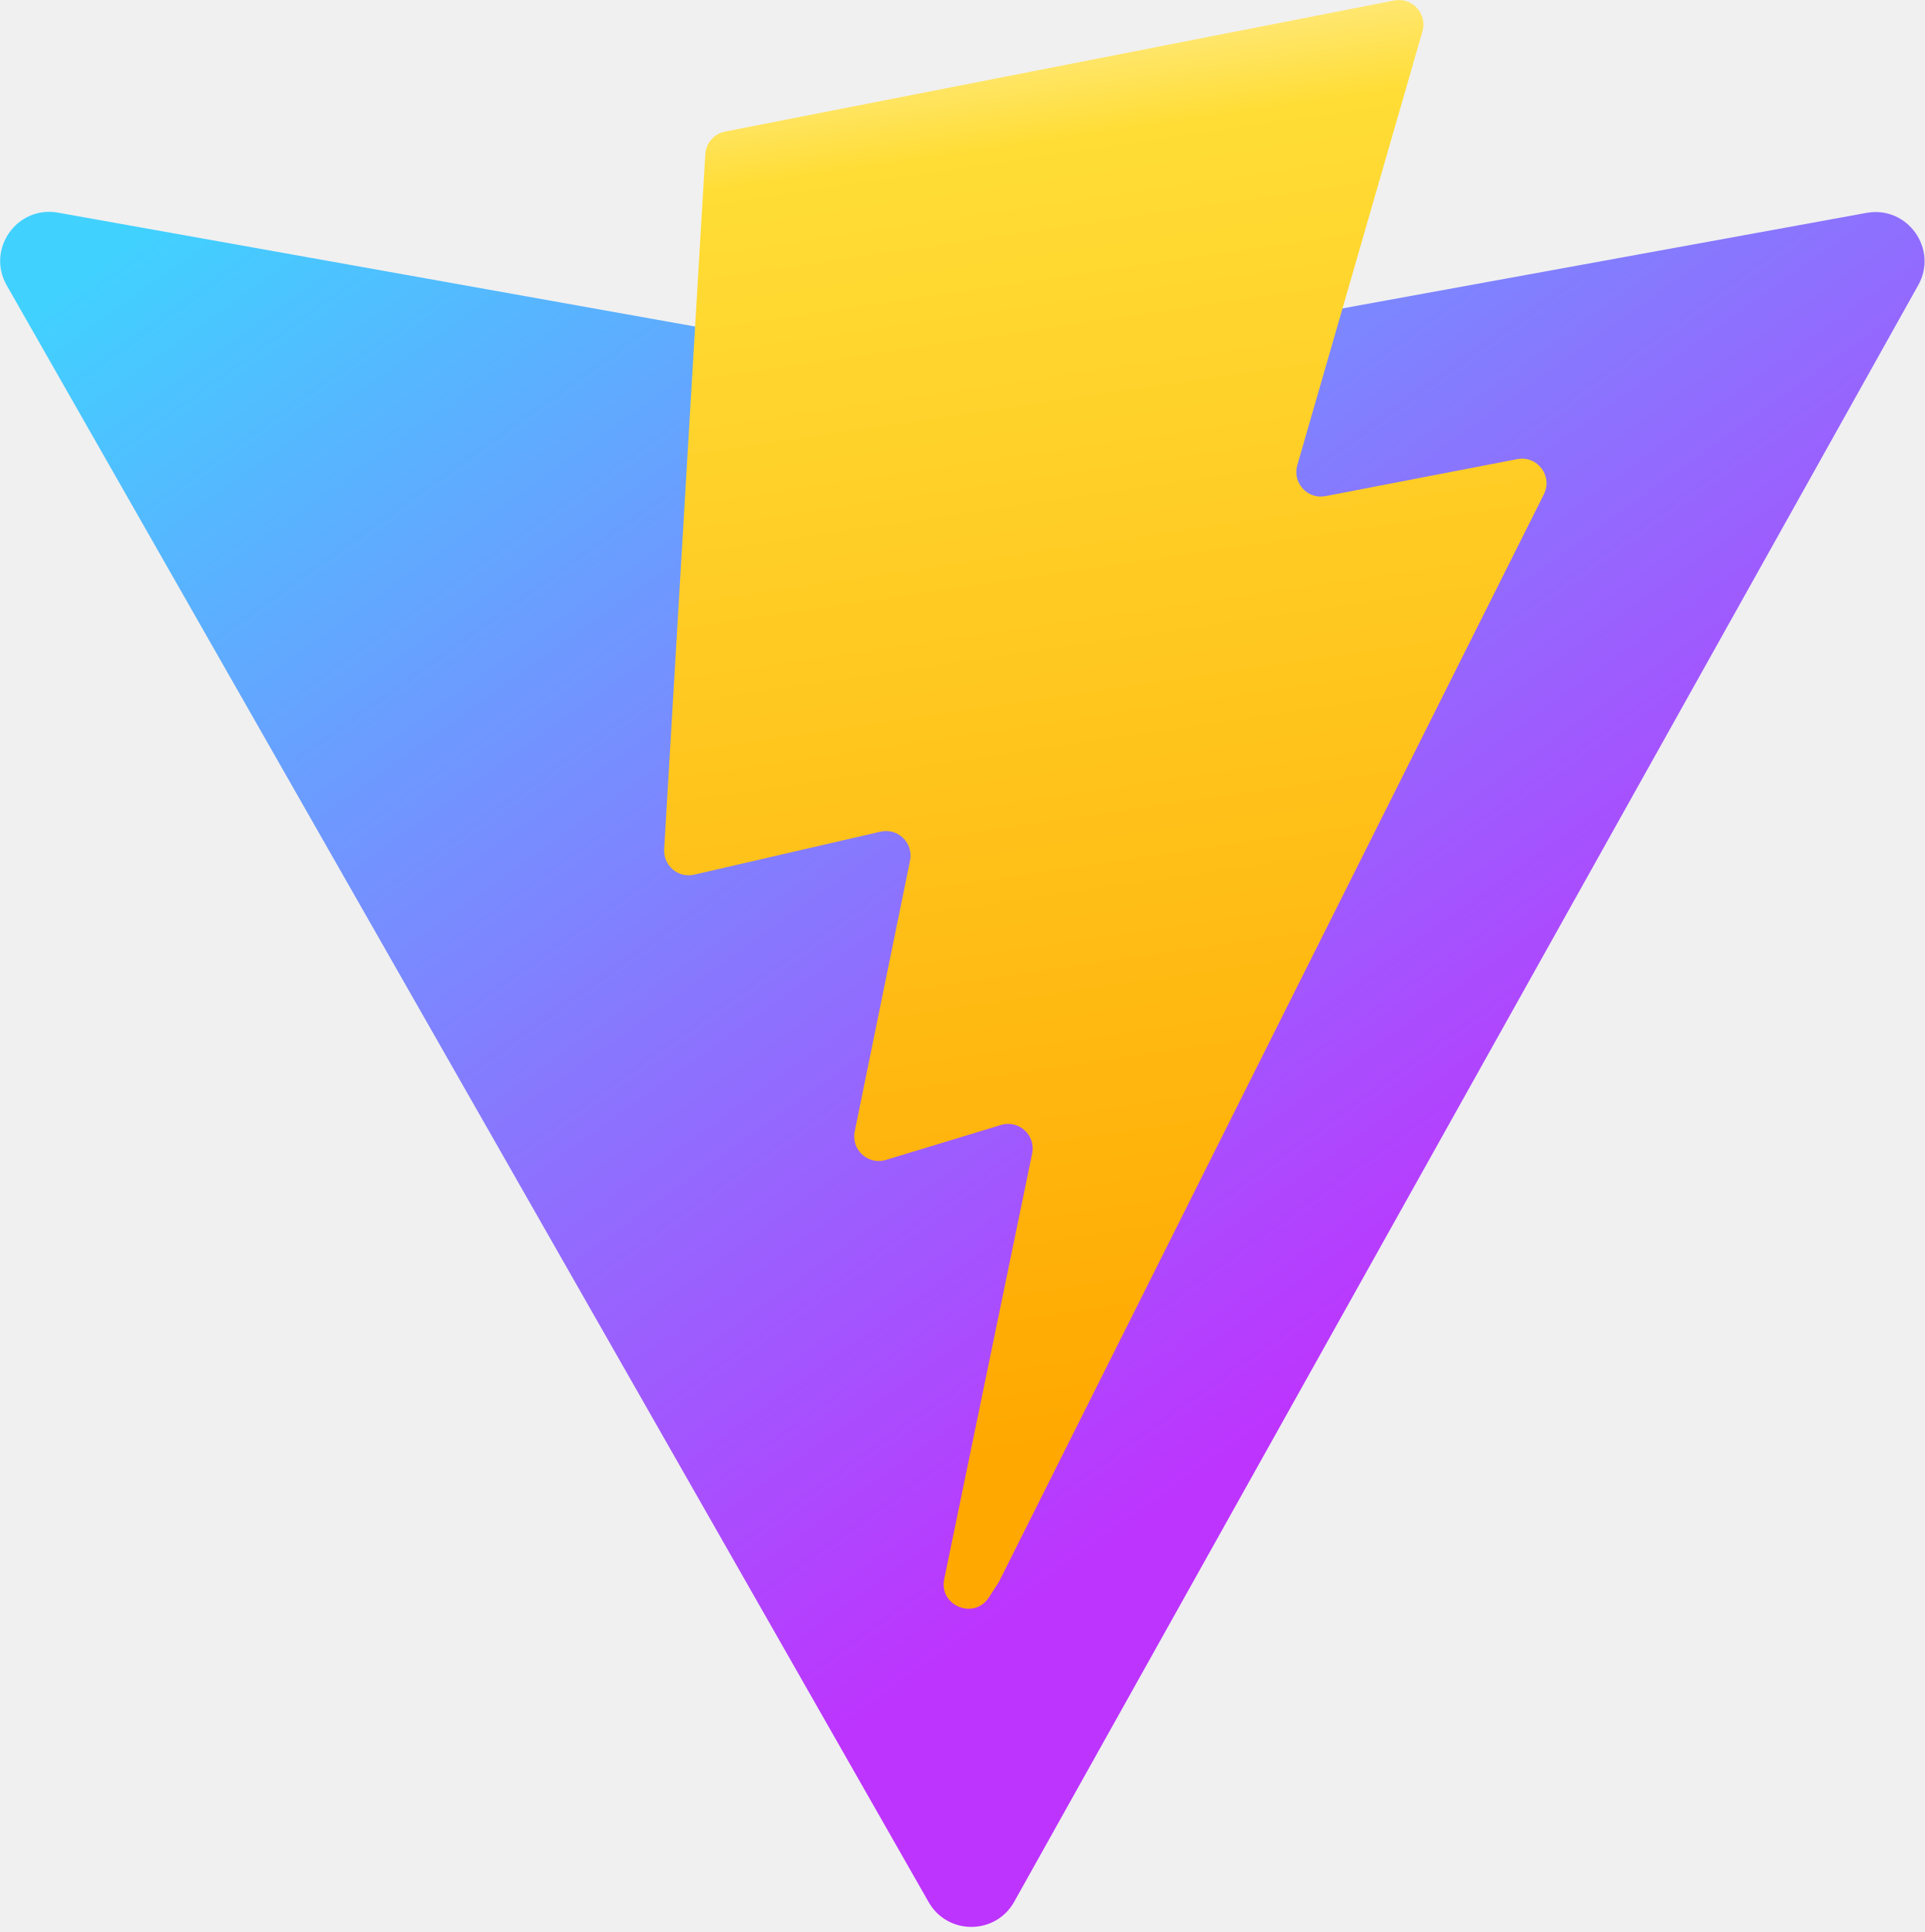
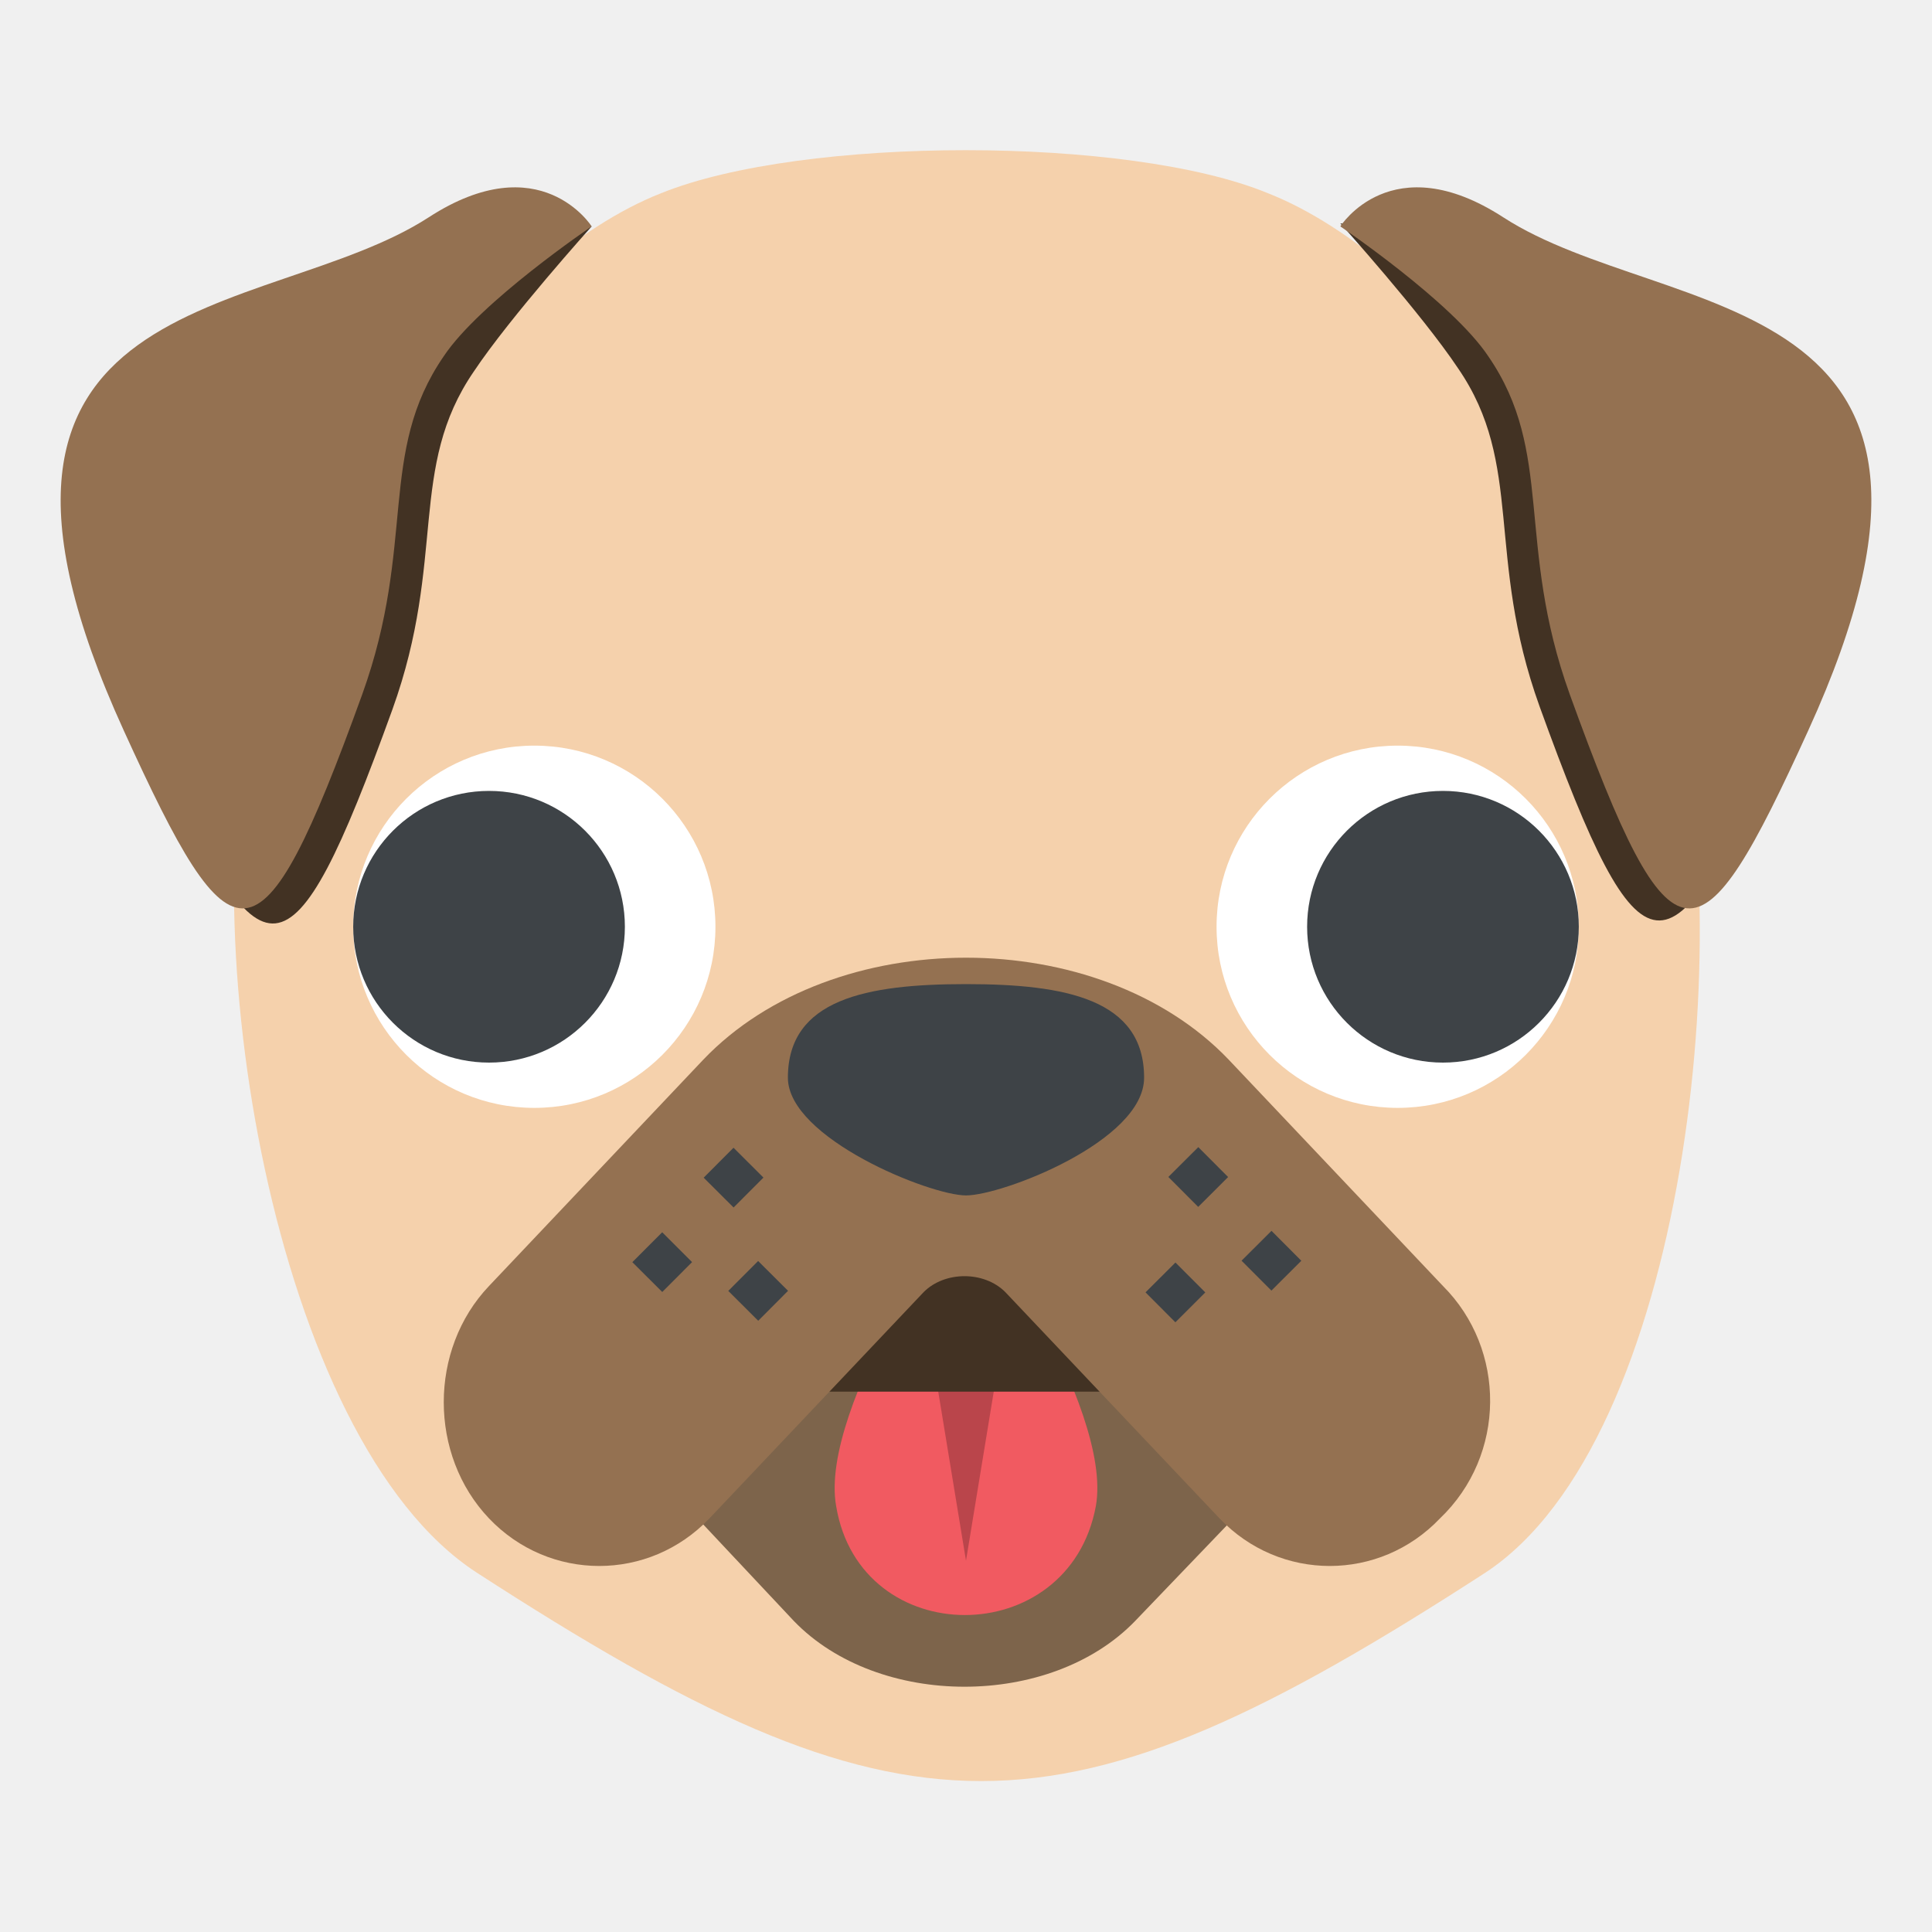
- <svg xmlns="http://www.w3.org/2000/svg" aria-hidden="true" role="img" class="iconify iconify--logos" width="31.88" height="32" preserveAspectRatio="xMidYMid meet" viewBox="0 0 256 257">
-   <defs>
-     <linearGradient id="IconifyId1813088fe1fbc01fb466" x1="-.828%" x2="57.636%" y1="7.652%" y2="78.411%">
-       <stop offset="0%" stop-color="#41D1FF" />
-       <stop offset="100%" stop-color="#BD34FE" />
-     </linearGradient>
-     <linearGradient id="IconifyId1813088fe1fbc01fb467" x1="43.376%" x2="50.316%" y1="2.242%" y2="89.03%">
-       <stop offset="0%" stop-color="#FFEA83" />
-       <stop offset="8.333%" stop-color="#FFDD35" />
-       <stop offset="100%" stop-color="#FFA800" />
-     </linearGradient>
-   </defs>
-   <path fill="url(#IconifyId1813088fe1fbc01fb466)" d="M255.153 37.938L134.897 252.976c-2.483 4.44-8.862 4.466-11.382.048L.875 37.958c-2.746-4.814 1.371-10.646 6.827-9.67l120.385 21.517a6.537 6.537 0 0 0 2.322-.004l117.867-21.483c5.438-.991 9.574 4.796 6.877 9.62Z" />
-   <path fill="url(#IconifyId1813088fe1fbc01fb467)" d="M185.432.063L96.44 17.501a3.268 3.268 0 0 0-2.634 3.014l-5.474 92.456a3.268 3.268 0 0 0 3.997 3.378l24.777-5.718c2.318-.535 4.413 1.507 3.936 3.838l-7.361 36.047c-.495 2.426 1.782 4.5 4.151 3.78l15.304-4.649c2.372-.72 4.652 1.36 4.15 3.788l-11.698 56.621c-.732 3.542 3.979 5.473 5.943 2.437l1.313-2.028l72.516-144.72c1.215-2.423-.88-5.186-3.54-4.672l-25.505 4.922c-2.396.462-4.435-1.77-3.759-4.114l16.646-57.705c.677-2.35-1.37-4.583-3.769-4.113Z" />
+ <svg xmlns="http://www.w3.org/2000/svg" width="800px" height="800px" viewBox="0 0 64 64" aria-hidden="true" role="img" class="iconify iconify--emojione" preserveAspectRatio="xMidYMid meet">
+   <path d="M15.8 52.1C9 47.7 6.3 30.6 8.5 22.9c1.6-5.8 7.8-14.3 13.4-16.5c4.7-1.9 15.5-1.9 20.1 0c5.6 2.2 11.8 10.7 13.4 16.5c2.2 7.8.5 24.8-6.2 29.2c-14.2 9.2-19.2 9.2-33.4 0" fill="#f5d1ac">
+ 
+ </path>
+   <path d="M5.1 24.7c3.6 7.9 4.5 8.2 7.9-1.2c1.8-5 .5-8 2.7-11.2c1.2-1.8 3.9-4.8 3.9-4.8S-1.7 9.7 5.1 24.7" fill="#423223">
+ 
+ </path>
+   <path d="M14.2 7.2c-5.4 3.5-16.9 2.1-10.1 17c3.6 7.9 4.5 8.2 7.9-1.2c1.8-5 .5-8 2.7-11.2c1.2-1.8 4.9-4.3 4.9-4.3s-1.7-2.7-5.4-.3" fill="#947151">
+ 
+ </path>
+   <path d="M58.9 24.6c-3.6 7.9-4.5 8.2-7.9-1.2c-1.8-5-.5-8-2.7-11.2c-1.2-1.8-3.9-4.8-3.9-4.8s21.3 2.3 14.5 17.2" fill="#423223">
+ 
+ </path>
+   <path d="M49.8 7.2c5.4 3.5 16.9 2.1 10.1 17c-3.6 7.9-4.5 8.2-7.9-1.2c-1.8-5-.5-8-2.7-11.2c-1.2-1.8-4.9-4.3-4.9-4.3s1.7-2.7 5.4-.3" fill="#947151">
+ 
+ </path>
+   <circle cx="17.7" cy="30.7" fill="#ffffff" r="6">
+ 
+ </circle>
+   <circle cx="16.2" cy="30.7" fill="#3e4347" r="4.5">
+ 
+ </circle>
+   <circle cx="46.3" cy="30.7" fill="#ffffff" r="6">
+ 
+ </circle>
+   <circle cx="47.8" cy="30.7" fill="#3e4347" r="4.5">
+ 
+ </circle>
+   <path d="M21.7 48.8l4.6 4.9c2.8 2.9 8.5 2.9 11.3 0l4.7-4.9l-4.8-5h-11l-4.8 5" fill="#7d644b">
+ 
+ </path>
+   <path d="M32 39.6s-4.9 7-4.3 10.3c.8 4.8 7.7 4.8 8.6 0c.6-3.3-4.3-10.3-4.3-10.3" fill="#f15a61">
+ 
+ </path>
+   <path d="M32 51.7l1.1-6.7h-2.2l1.1 6.7" fill="#ba454b">
+ 
+ </path>
+   <path fill="#423223" d="M27 41.5h10v4.6H27z">
+ 
+ </path>
+   <path d="M47.8 42.6l-7.1-7.5c-4.3-4.5-13.1-4.5-17.4 0l-7.1 7.5c-2 2.1-2 5.6 0 7.7c2 2.1 5.3 2.1 7.3 0l7.1-7.5c.7-.7 2-.7 2.7 0l7.1 7.5c2 2.1 5.3 2.1 7.3 0c2.2-2.1 2.2-5.6.1-7.7" fill="#947151">
+ 
+ </path>
+   <g fill="#3e4347">
+     <path d="M26.1 35.7c0-2.6 2.6-3.1 5.9-3.1c3.3 0 5.9.5 5.9 3.1c0 2.1-4.7 3.9-5.9 3.9c-1.2 0-5.9-1.9-5.9-3.9">
+ 
+ </path>
+     <path d="M23.31 39.012l.989-.992l.991.989l-.989.991z">
+ 
+ </path>
+     <path d="M20.947 41.811l.989-.991l.99.989l-.988.99z">
+ 
+ </path>
+     <path d="M24.125 42.763l.989-.991l.991.988l-.988.992z">
+ 
+ </path>
+     <path d="M38.703 38.988l.992-.988l.988.991l-.991.989z">
+ 
+ </path>
+     <path d="M41.128 41.762l.992-.989l.988.991l-.991.989z">
+ 
+ </path>
+     <path d="M37.947 42.811l.991-.988l.989.99l-.991.99z">
+ 
+ </path>
+   </g>
</svg>
